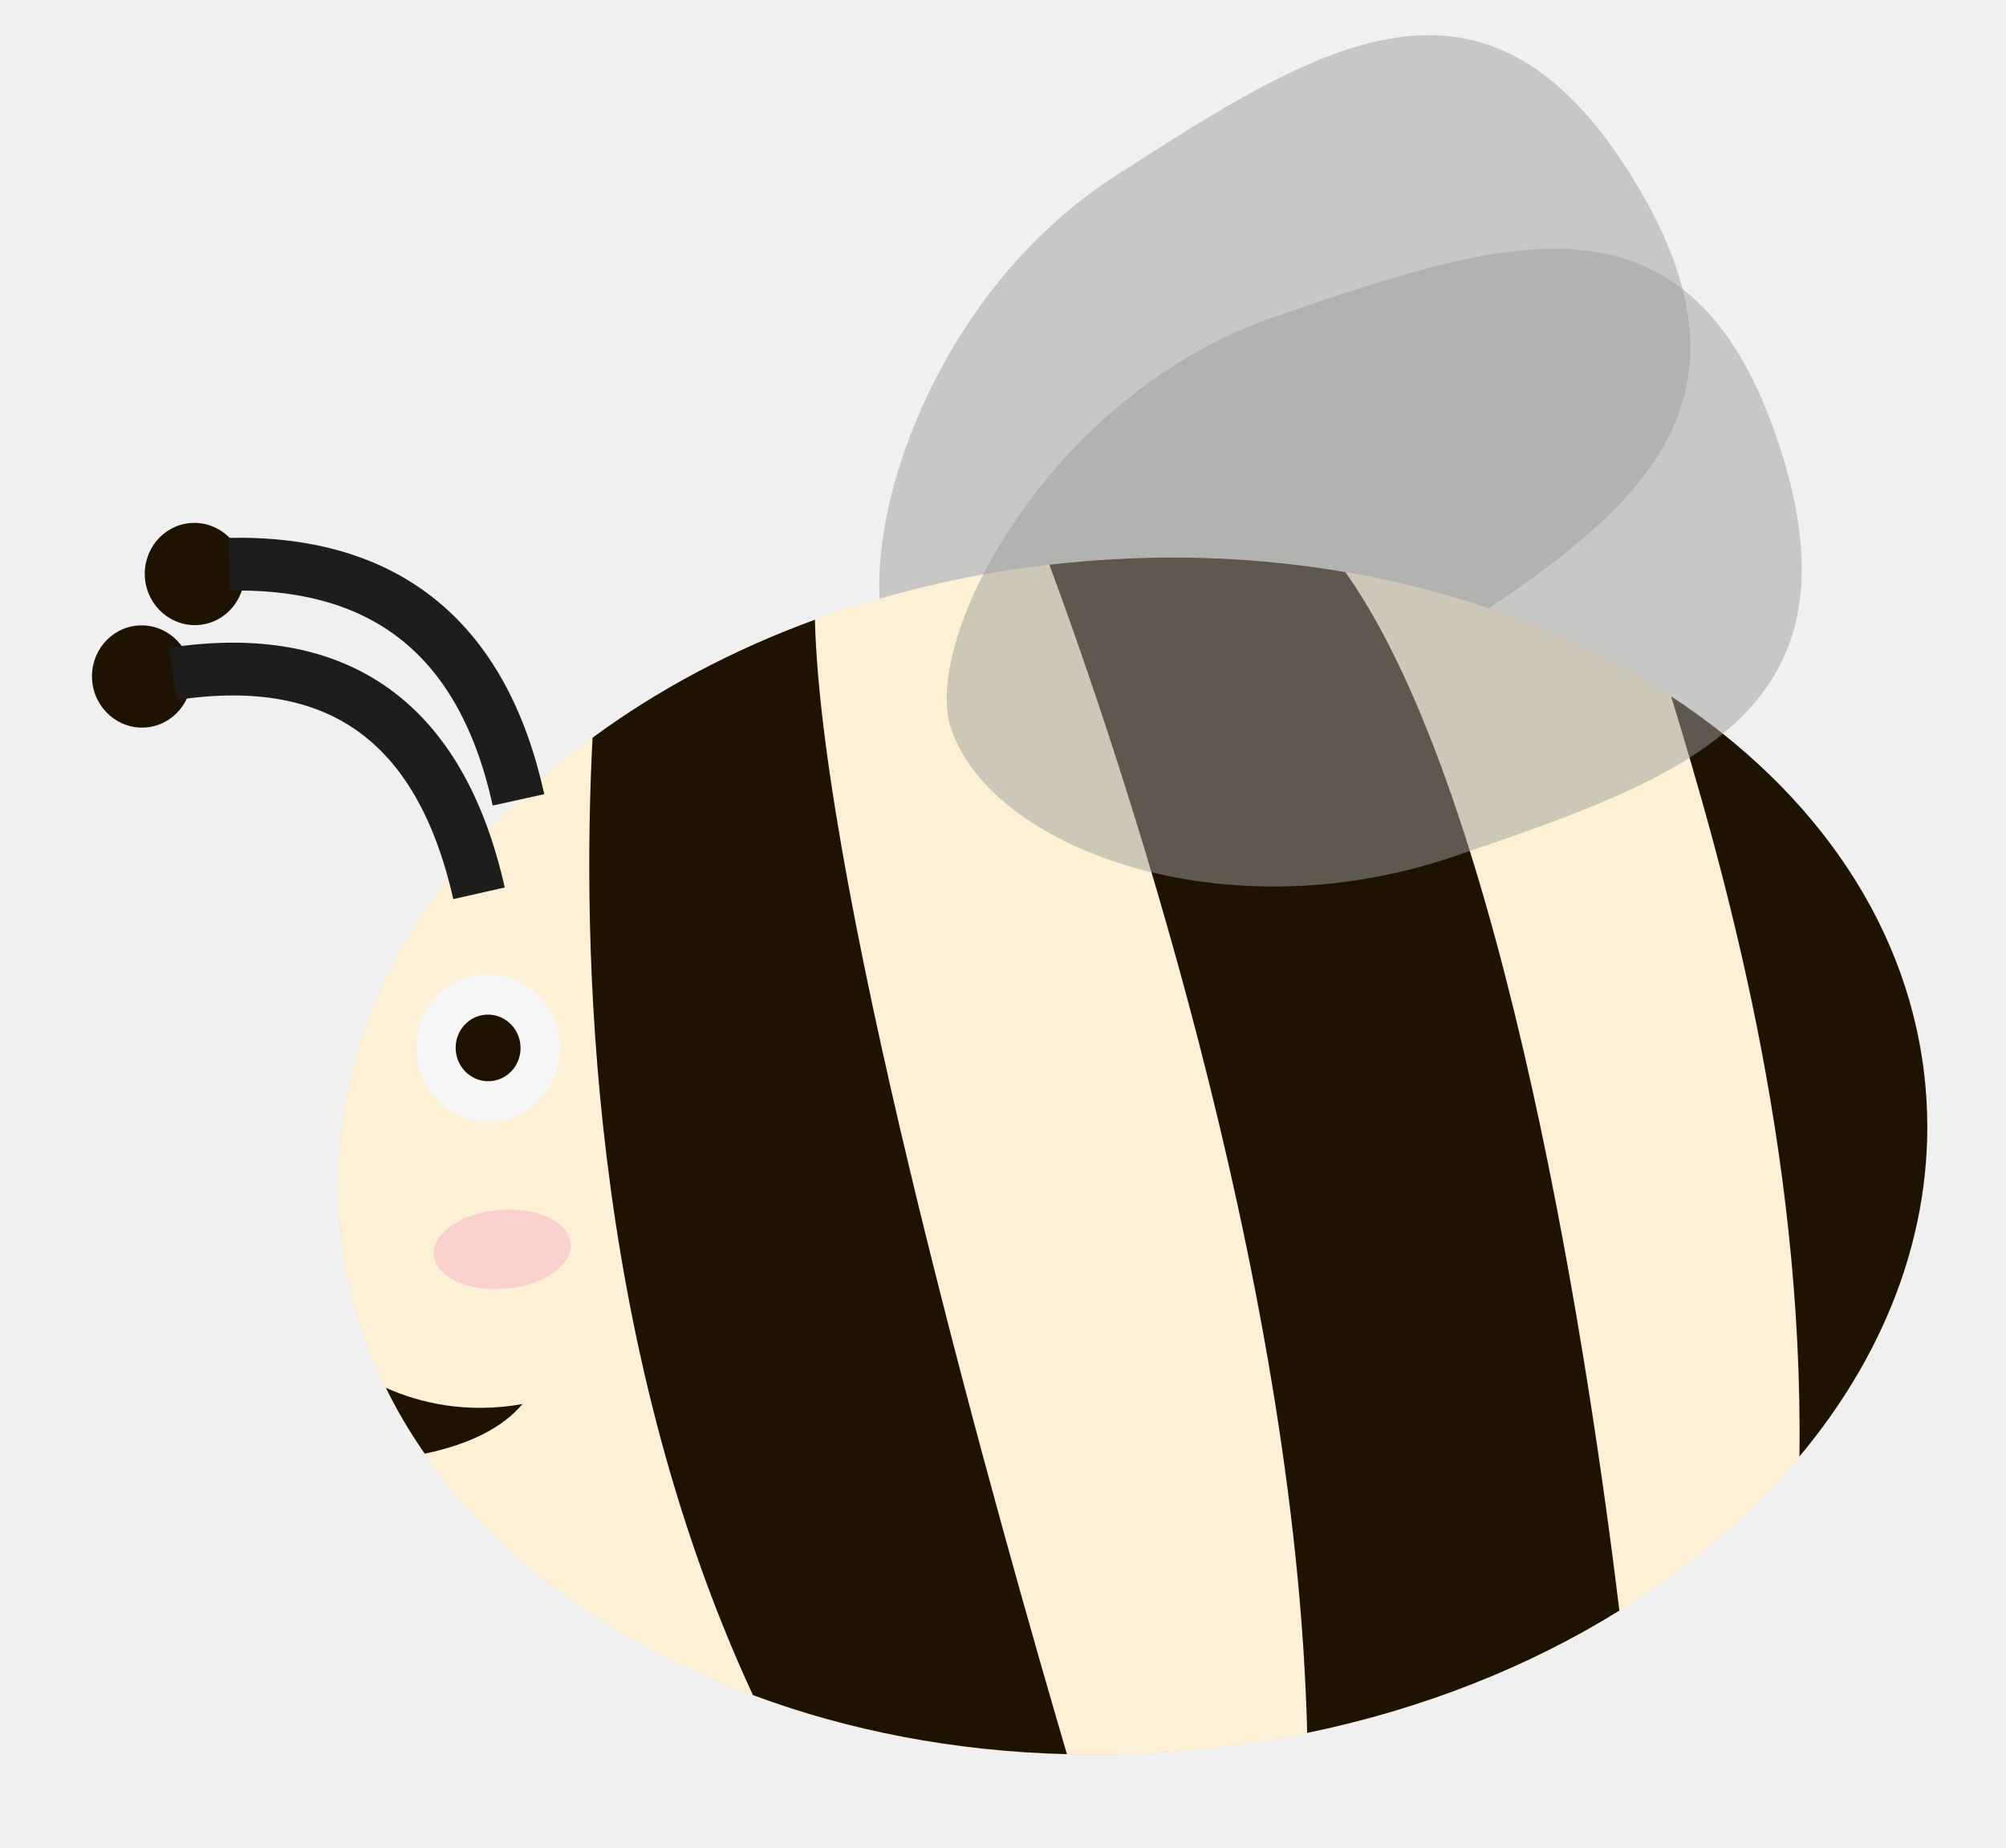
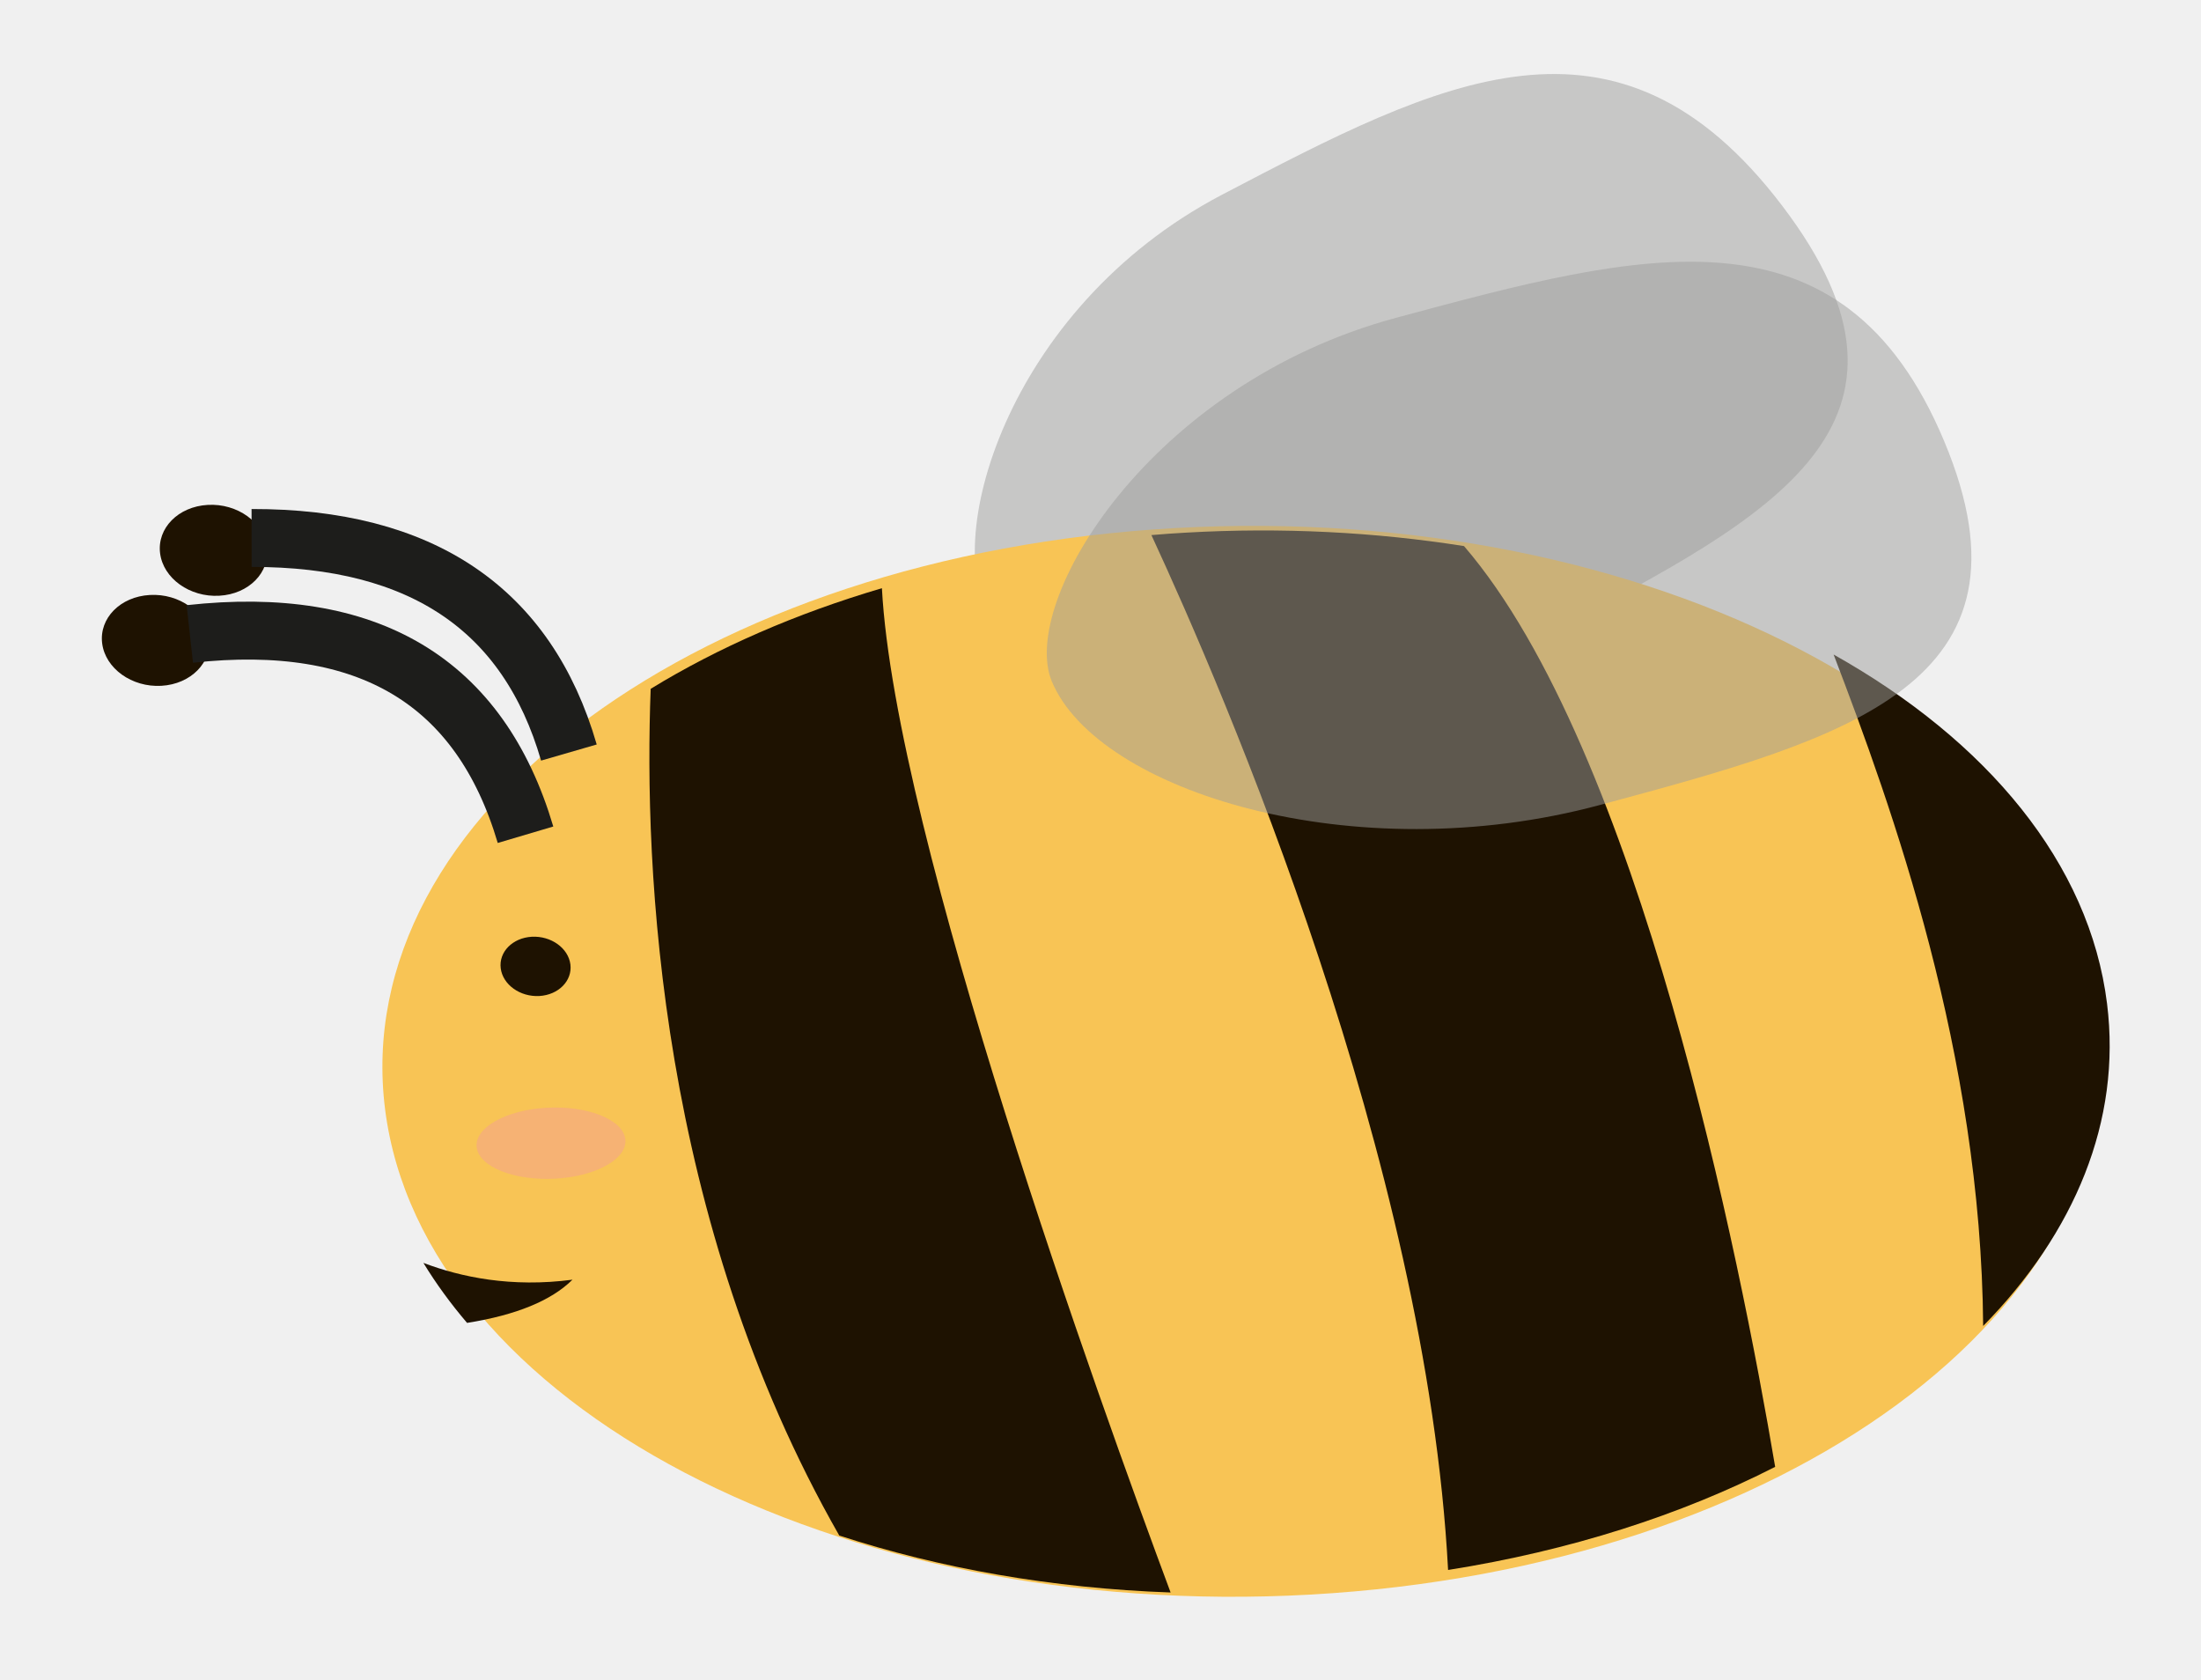
- <svg xmlns="http://www.w3.org/2000/svg" width="38" height="35" viewBox="0 0 38 35" fill="none">
-   <path opacity="0.5" d="M30.944 3.398C33.751 7.97 30.616 9.987 26.75 12.474C22.883 14.96 18.202 14.455 16.943 12.403C16.028 10.912 17.272 5.814 21.138 3.327C25.004 0.84 28.139 -1.176 30.944 3.398Z" fill="#9D9D9C" />
-   <path d="M36.478 20.618C37.008 26.839 30.714 32.456 22.42 33.164C14.125 33.871 6.971 29.401 6.44 23.179C5.91 16.958 12.204 11.341 20.499 10.633C28.793 9.926 35.947 14.397 36.478 20.618Z" fill="#F8C455" />
-   <path d="M36.478 20.618C37.008 26.839 30.714 32.456 22.42 33.164C14.125 33.871 6.971 29.401 6.44 23.179C5.91 16.958 12.204 11.341 20.499 10.633C28.793 9.926 35.947 14.397 36.478 20.618Z" fill="white" fill-opacity="0.75" />
-   <path d="M20.212 33.228C18.079 33.175 16.063 32.781 14.262 32.108C11.139 25.367 11.023 17.827 11.225 13.974C12.452 13.07 13.873 12.311 15.437 11.739C15.568 17.049 19.04 29.246 20.211 33.227L20.212 33.228Z" fill="#1E1201" />
-   <path d="M20.498 10.635C22.227 10.487 23.905 10.565 25.485 10.836C28.542 15.151 30.136 26.061 30.676 30.508C28.968 31.569 26.962 32.372 24.762 32.825C24.551 24.069 21.121 14.055 19.879 10.697C20.084 10.674 20.291 10.652 20.498 10.635Z" fill="#1E1201" />
-   <path d="M34.087 27.588C34.166 21.738 32.656 16.465 31.657 13.191C34.405 14.994 36.22 17.599 36.478 20.617C36.692 23.135 35.789 25.554 34.087 27.589L34.087 27.588Z" fill="#1E1201" />
-   <path d="M10.601 19.734C10.667 20.502 10.114 21.176 9.365 21.24C8.617 21.304 7.957 20.733 7.892 19.965C7.826 19.197 8.379 18.523 9.128 18.459C9.876 18.395 10.536 18.966 10.601 19.734Z" fill="#F6F6F6" />
-   <path d="M9.859 19.798C9.888 20.145 9.638 20.45 9.3 20.479C8.961 20.508 8.663 20.25 8.634 19.902C8.604 19.555 8.854 19.25 9.193 19.221C9.531 19.192 9.829 19.45 9.859 19.798Z" fill="#1E1201" />
-   <path opacity="0.3" d="M10.81 23.555C10.845 23.965 10.292 24.349 9.577 24.41C8.861 24.471 8.251 24.187 8.216 23.776C8.181 23.365 8.734 22.982 9.45 22.921C10.165 22.86 10.775 23.144 10.81 23.555Z" fill="#F186BB" />
-   <path d="M3.627 12.734C3.672 13.267 3.288 13.735 2.769 13.779C2.25 13.824 1.792 13.428 1.746 12.895C1.701 12.362 2.085 11.894 2.604 11.85C3.123 11.805 3.581 12.201 3.627 12.734Z" fill="#1E1201" />
-   <path d="M4.627 10.793C4.672 11.326 4.288 11.794 3.769 11.838C3.25 11.882 2.792 11.486 2.746 10.953C2.701 10.42 3.085 9.952 3.604 9.908C4.123 9.864 4.581 10.26 4.627 10.793Z" fill="#1E1201" />
-   <path d="M3.277 12.764C6.409 12.291 8.342 13.678 9.074 16.921" stroke="#1D1D1B" />
-   <path d="M4.344 10.688C7.329 10.629 9.154 12.116 9.822 15.151" stroke="#1D1D1B" />
-   <path opacity="0.5" d="M33.703 8.43C35.382 13.547 31.87 14.747 27.536 16.225C23.204 17.705 18.764 16.082 18.011 13.784C17.463 12.116 19.844 7.467 24.178 5.989C28.511 4.509 32.024 3.311 33.703 8.43Z" fill="#9D9D9C" />
-   <path d="M9.898 26.596C9.519 27.044 8.901 27.356 8.046 27.536C7.767 27.136 7.522 26.72 7.31 26.289C7.953 26.575 8.832 26.785 9.898 26.596Z" fill="#1E1201" />
+ <svg xmlns="http://www.w3.org/2000/svg" width="38" height="29" viewBox="0 0 38 29" fill="none">
+   <path opacity="0.5" d="M30.774 3.558C33.633 7.322 30.58 8.92 26.815 10.891C23.049 12.861 18.422 12.383 17.14 10.694C16.208 9.467 17.335 5.332 21.099 3.361C24.865 1.391 27.917 -0.207 30.774 3.558Z" fill="#9D9D9C" />
+   <path d="M36.268 17.491C36.914 22.575 30.808 27.068 22.628 27.527C14.449 27.986 7.295 24.237 6.649 19.153C6.003 14.069 12.11 9.575 20.289 9.116C28.468 8.657 35.622 12.407 36.268 17.491Z" fill="#F8C455" />
+   <path d="M20.212 27.491C18.167 27.419 16.228 27.074 14.49 26.508C11.37 21.046 11.115 14.985 11.234 11.891C12.392 11.182 13.739 10.592 15.226 10.154C15.454 14.423 19.012 24.274 20.21 27.49L20.212 27.491Z" fill="#1E1201" />
+   <path d="M20.474 9.195C22.134 9.1 23.75 9.186 25.276 9.427C28.3 12.94 30.042 21.737 30.648 25.322C29.024 26.151 27.109 26.769 25.001 27.102C24.63 20.057 21.139 11.955 19.879 9.237C20.076 9.22 20.275 9.206 20.474 9.195Z" fill="#1E1201" />
+   <path d="M34.239 22.889C34.203 18.195 32.668 13.94 31.657 11.299C34.302 12.784 36.077 14.901 36.378 17.327C36.63 19.351 35.818 21.28 34.239 22.89L34.239 22.889Z" fill="#1E1201" />
+   <path d="M10.576 16.608C10.656 17.233 10.125 17.772 9.39 17.813C8.656 17.854 7.996 17.382 7.917 16.757C7.837 16.133 8.368 15.594 9.103 15.552C9.837 15.511 10.497 15.984 10.576 16.608Z" fill="#F8C455" />
+   <path d="M9.848 16.649C9.883 16.931 9.643 17.175 9.311 17.194C8.979 17.212 8.681 16.998 8.645 16.716C8.609 16.434 8.849 16.19 9.181 16.171C9.513 16.153 9.812 16.366 9.848 16.649Z" fill="#1E1201" />
+   <path opacity="0.3" d="M10.796 19.663C10.838 20 10.299 20.307 9.591 20.347C8.883 20.387 8.273 20.145 8.23 19.807C8.188 19.47 8.728 19.163 9.435 19.123C10.143 19.083 10.753 19.325 10.796 19.663Z" fill="#F186BB" />
+   <path d="M3.609 11.003C3.664 11.436 3.296 11.81 2.786 11.839C2.277 11.868 1.819 11.54 1.764 11.107C1.709 10.673 2.077 10.299 2.587 10.271C3.096 10.242 3.554 10.57 3.609 11.003Z" fill="#1E1201" />
+   <path d="M4.609 9.448C4.664 9.882 4.296 10.256 3.786 10.284C3.277 10.313 2.819 9.985 2.764 9.552C2.709 9.119 3.077 8.744 3.587 8.716C4.096 8.687 4.554 9.015 4.609 9.448Z" fill="#1E1201" />
+   <path d="M3.277 10.944C6.355 10.604 8.288 11.76 9.073 14.41" stroke="#1D1D1B" />
+   <path d="M4.344 9.287C7.28 9.282 9.105 10.516 9.822 12.991" stroke="#1D1D1B" />
+   <path opacity="0.5" d="M33.566 7.616C35.326 11.82 31.878 12.75 27.623 13.896C23.37 15.042 18.951 13.653 18.161 11.766C17.587 10.395 19.849 6.632 24.103 5.486C28.357 4.34 31.806 3.411 33.566 7.616Z" fill="#9D9D9C" />
+   <path d="M9.884 22.091C9.516 22.454 8.91 22.702 8.064 22.837C7.78 22.504 7.528 22.159 7.31 21.801C7.953 22.046 8.83 22.231 9.884 22.091Z" fill="#1E1201" />
</svg>
